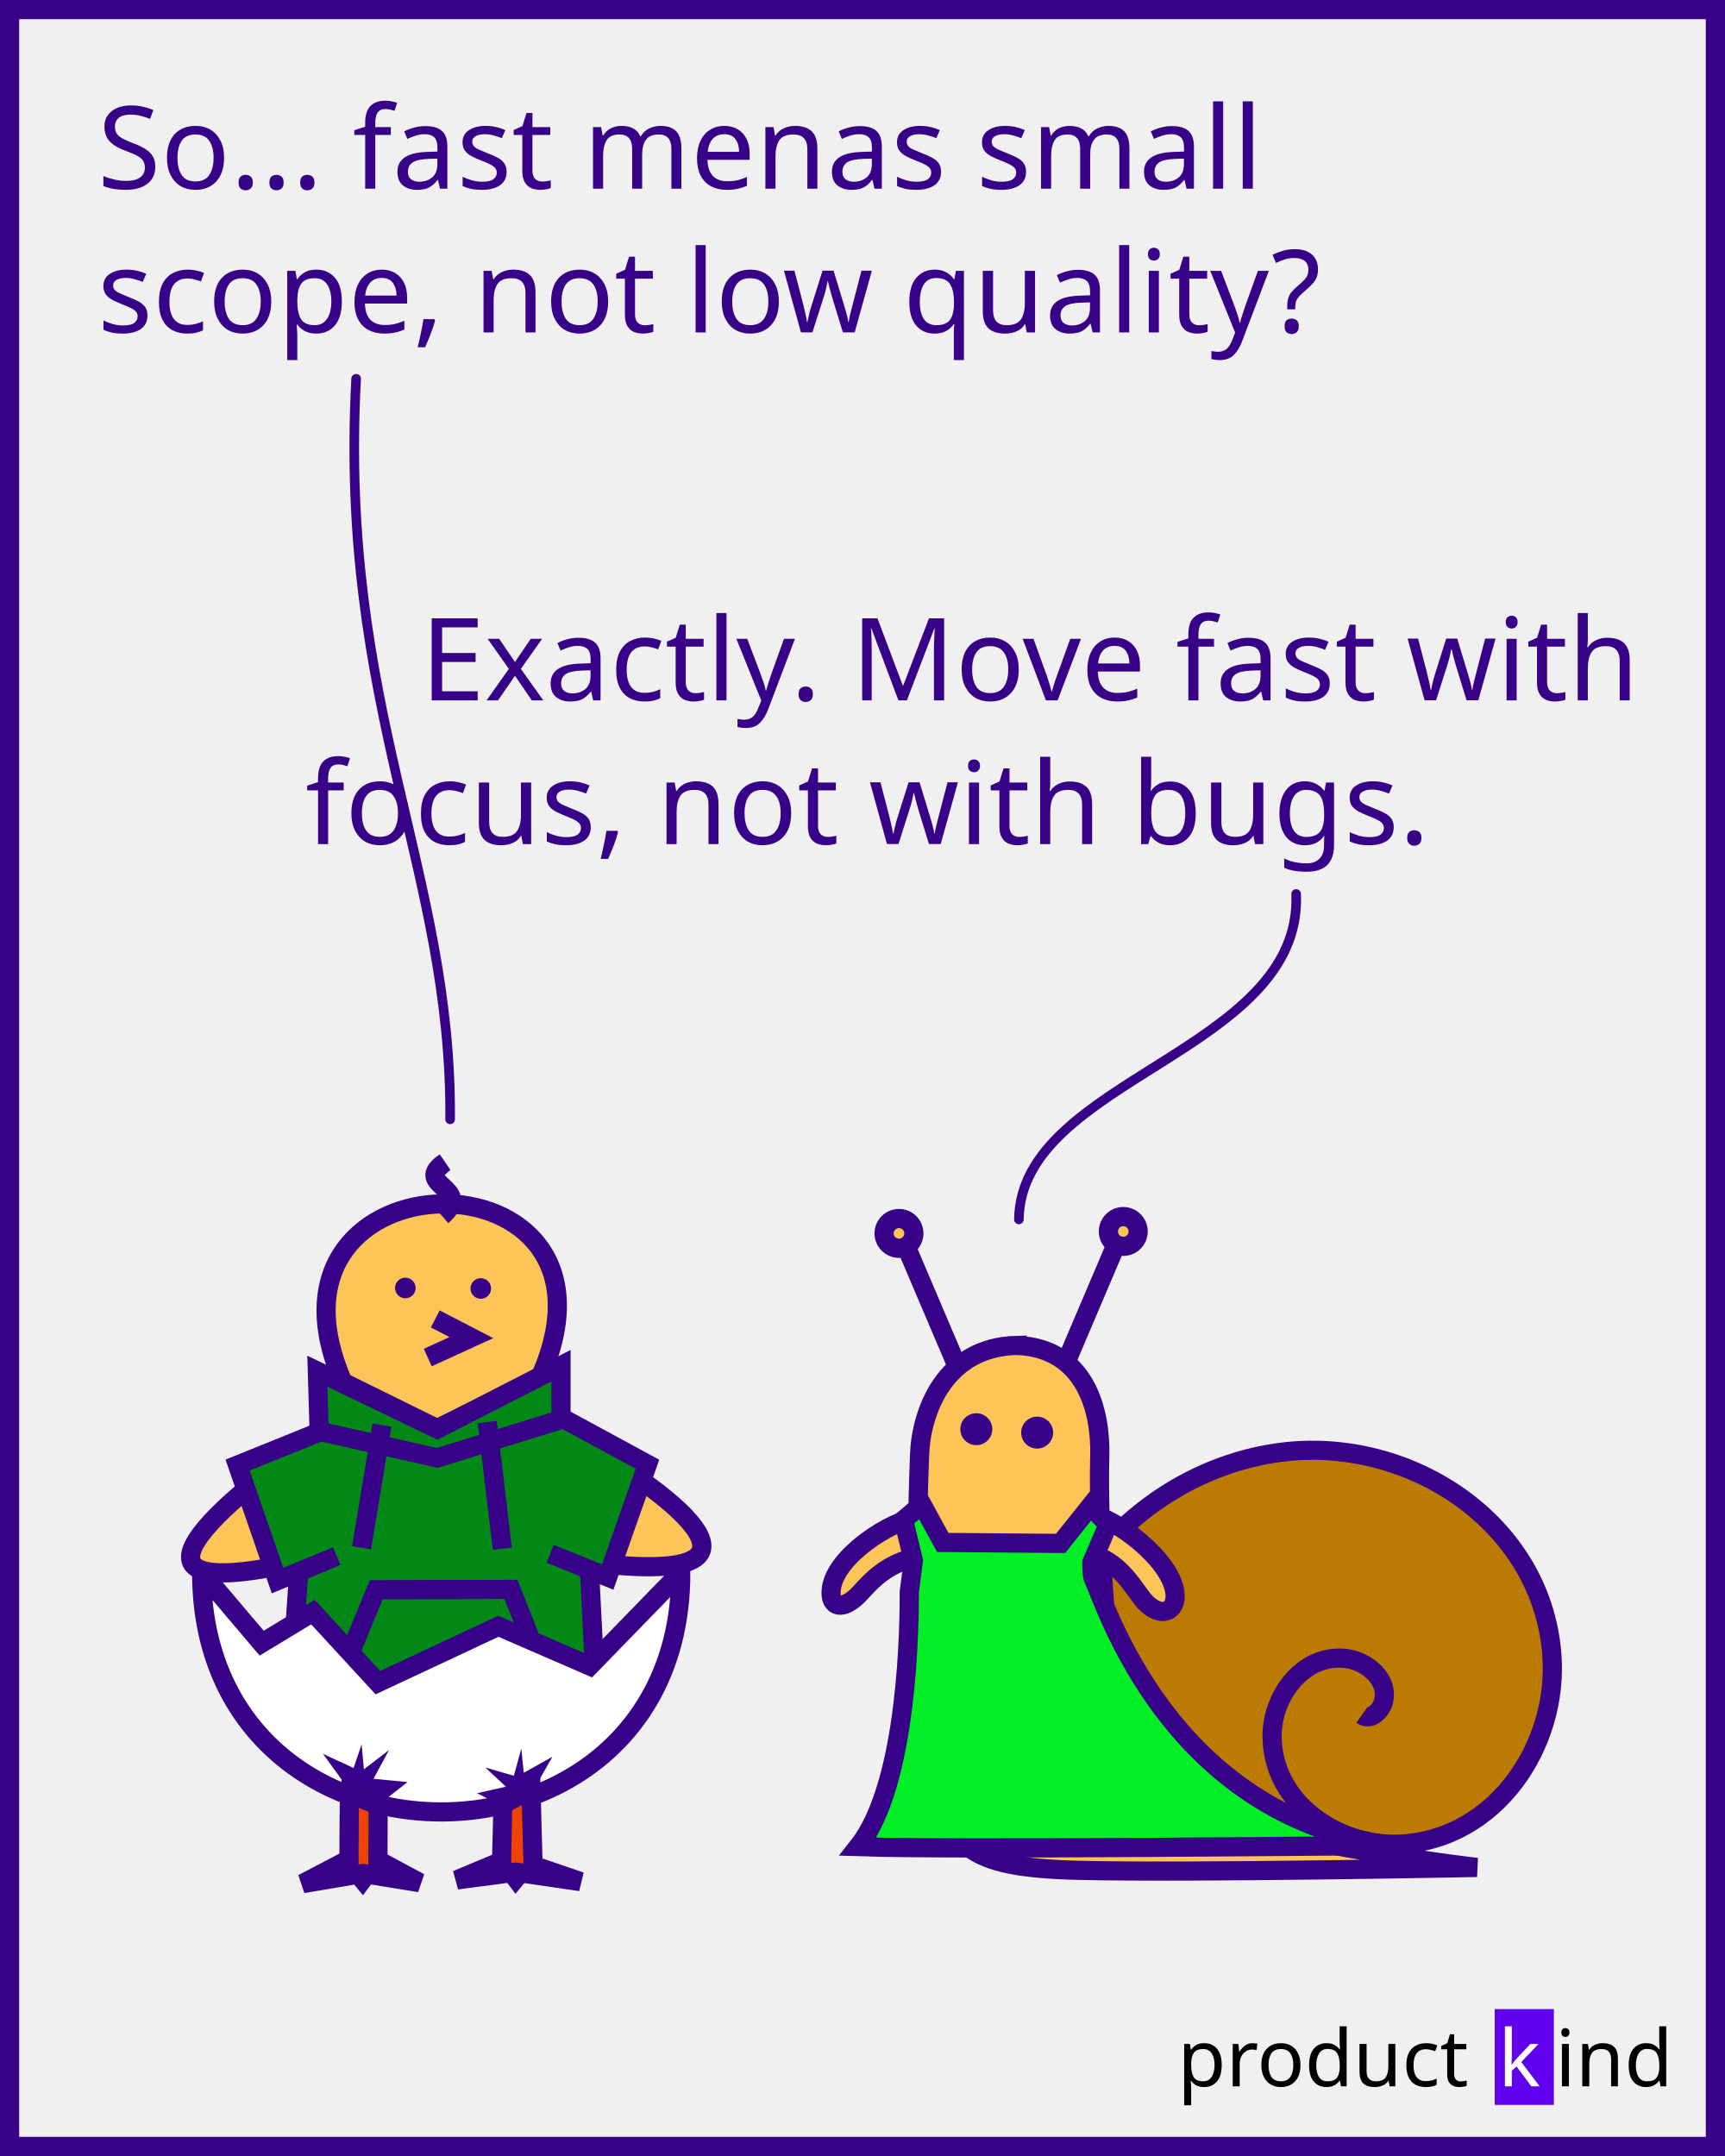
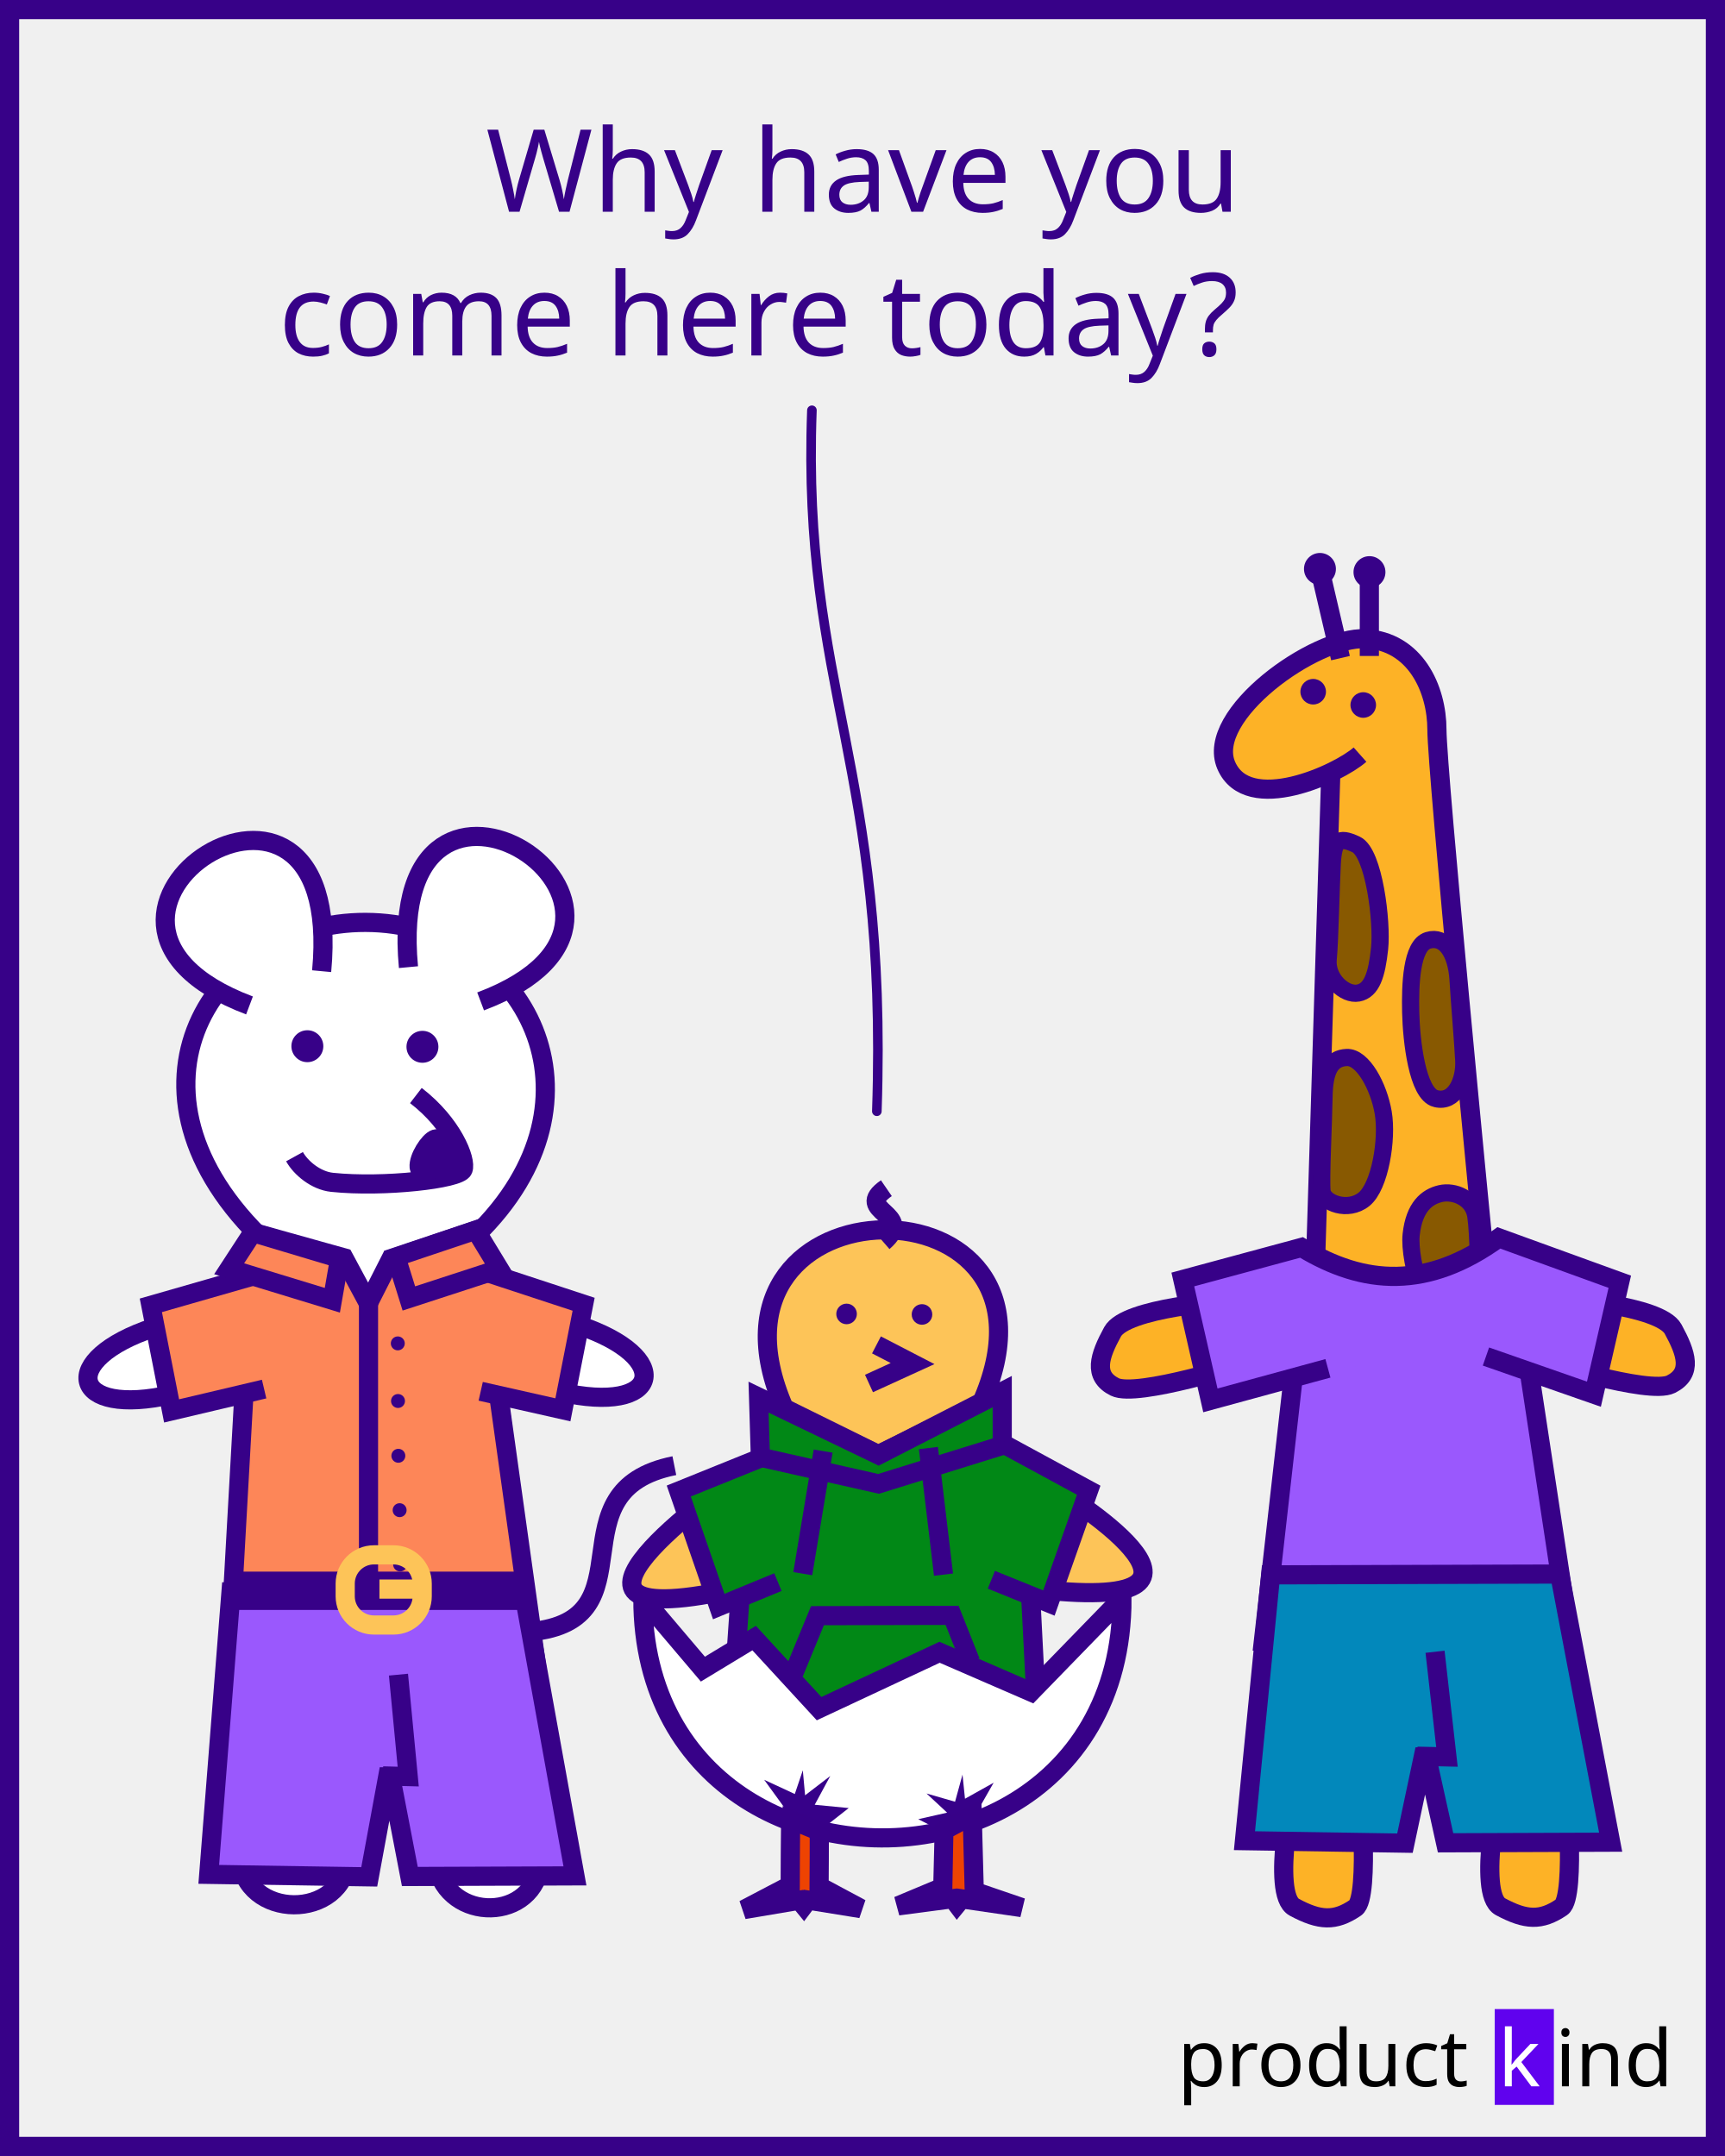
<svg xmlns="http://www.w3.org/2000/svg" width="1080" height="1350" viewBox="0 0 285.75 357.188" version="1.1" id="svg1">
  <defs id="defs1">
    <rect x="337.606" y="293.087" width="868.13" height="871.84" id="rect26" />
    <rect x="358.011" y="335.751" width="877.405" height="734.572" id="rect25" />
    <rect x="418.448" y="244.753" width="748.074" height="801.367" id="rect16" />
    <clipPath clipPathUnits="userSpaceOnUse" id="clipPath3">
      <rect style="fill:#370188;stroke:#370188;stroke-width:3.175" id="rect4" width="387.914" height="225.631" x="-131.677" y="-44.13" ry="1.595" />
    </clipPath>
+     <clipPath clipPathUnits="userSpaceOnUse" id="clipPath1">
+       <rect style="fill:none;fill-opacity:1;fill-rule:nonzero;stroke:#370188;stroke-width:1;stroke-dasharray:none;stroke-opacity:1" id="rect1" width="89" height="111.5" x="-43.911" y="-23.921" transform="rotate(21.05642)" />
+     </clipPath>
  </defs>
  <g id="layer1">
-     <rect style="fill:none;fill-opacity:1;fill-rule:nonzero;stroke:#370188;stroke-width:3.175;stroke-dasharray:none;stroke-opacity:1" id="rect113-4-2" width="282.575" height="354.012" x="1.587" y="1.587" />
    <g id="g1">
      <rect width="9.802" height="15.875" rx="0" ry="0" fill="#6002ee" stroke-width="0" id="rect1-3-4-39-4-2-0-5-6" x="247.601" y="332.846" />
      <text font-family="Montserrat" font-size="465.256px" font-weight="200" stroke-width="0" fill="#33333" id="text3-0-3-6-4-3-4-3-7-8" x="257.784" y="345.427" style="font-style:normal;font-variant:normal;font-weight:300;font-stretch:normal;font-size:13.077px;font-family:Montserrat;-inkscape-font-specification:'Montserrat Light'" transform="scale(0.9993897,1.000611)">
        <tspan y="345.427" font-weight="200" stroke-width="0" id="tspan1-4-8-3-6-9-9-9-7-0" style="font-style:normal;font-variant:normal;font-weight:300;font-stretch:normal;font-size:13.077px;font-family:Montserrat;-inkscape-font-specification:'Montserrat Light'">ind</tspan>
      </text>
      <text font-family="Montserrat" font-size="618.11px" font-weight="200" stroke-width="0" fill="#33333" id="text3-0-3-0-0-5-3-3-2" x="248.337" y="345.427" style="font-style:normal;font-variant:normal;font-weight:300;font-stretch:normal;font-size:13.077px;font-family:Montserrat;-inkscape-font-specification:'Montserrat Light'" transform="scale(0.9993897,1.000611)">
        <tspan y="345.427" font-weight="200" stroke-width="0" id="tspan1-4-8-6-2-1-2-5-9" style="font-style:normal;font-variant:normal;font-weight:300;font-stretch:normal;font-size:13.077px;font-family:Montserrat;-inkscape-font-specification:'Montserrat Light'">
          <tspan style="font-style:normal;font-variant:normal;font-weight:300;font-stretch:normal;font-size:13.077px;font-family:Montserrat;-inkscape-font-specification:'Montserrat Light';fill:#ffffff;fill-opacity:1;stroke-width:0" id="tspan3-6-3-13-5-2-1-6-6">k</tspan>
        </tspan>
      </text>
      <text dx="0" dy="0" font-family="Montserrat" font-size="465.256px" font-weight="200" stroke-width="0" fill="#33333" id="text3-0-3-6-8-4-0-8-9" x="195.177" y="345.427" style="font-style:normal;font-variant:normal;font-weight:300;font-stretch:normal;font-size:13.077px;font-family:Montserrat;-inkscape-font-specification:'Montserrat Light'" transform="scale(0.9993897,1.000611)">
        <tspan y="345.427" font-weight="200" stroke-width="0" id="tspan1-4-8-3-9-0-0-6-9" style="font-style:normal;font-variant:normal;font-weight:300;font-stretch:normal;font-size:13.077px;font-family:Montserrat;-inkscape-font-specification:'Montserrat Light'">product</tspan>
      </text>
    </g>
-     <g id="g2" transform="matrix(3.175,0,0,3.175,-79.82218,69.79408)">
+     <g id="g2-5-7" transform="matrix(3.175,0,0,3.175,-1344.566,-592.0247)">
+       <text xml:space="preserve" style="font-style:normal;font-variant:normal;font-weight:normal;font-stretch:normal;font-size:19.05px;font-family:'Nanum Pen';-inkscape-font-specification:'Nanum Pen';text-align:center;letter-spacing:0px;word-spacing:0px;writing-mode:lr-tb;direction:ltr;text-anchor:middle;white-space:pre;inline-size:122.979;display:inline;fill:#370188;fill-opacity:1;stroke:none;stroke-width:1.587;stroke-linecap:round;stroke-dasharray:none;stroke-opacity:1" x="-18.751" y="156.497" id="text17-6-5-0-9-6-3" transform="matrix(0.3149606,0,0,0.3149606,474.431,148.224)">
+         <tspan x="-18.751" y="156.497" id="tspan1">Why have you<tspan y="156.497" id="tspan2"> </tspan>
+         </tspan>
+         <tspan x="-18.751" y="180.309" id="tspan3">come here today?</tspan>
+       </text>
+       <path style="fill:none;fill-opacity:1;stroke:#370188;stroke-width:0.5;stroke-linecap:round;stroke-dasharray:none;stroke-opacity:1" d="m 469.234,244.45 c 0.604,-17.925 -3.92,-22.091 -3.388,-36.577" id="path13-1-9-2-1-7-8-0-7-8-3" />
+     </g>
+     <g id="g2-2" transform="matrix(3.175,0,0,3.175,-85.85747,41.36756)">
+       <path style="fill:#ffffff;fill-opacity:1;fill-rule:nonzero;stroke:#370188;stroke-width:1;stroke-dasharray:none;stroke-opacity:1" d="m 57.185,56.105 c 5.101,1.677 4.371,4.719 -0.921,3.495" id="path61-9-5" />
+       <path style="fill:#ffffff;fill-opacity:1;fill-rule:nonzero;stroke:#370188;stroke-width:1;stroke-dasharray:none;stroke-opacity:1" d="m 35.094,56.237 c -5.101,1.677 -4.371,4.719 0.921,3.495" id="path61-93" />
+       <path style="fill:#ffffff;fill-opacity:1;fill-rule:nonzero;stroke:#370188;stroke-width:1;stroke-dasharray:none;stroke-opacity:1" d="m 40.558,51.464 c -8.042,-8 -2.097,-16.656 5.934,-16.355 7.911,0.297 12.715,9.19 5.357,16.332 1.214,7.864 3.175,22.212 3.348,32.968 -0.514,2.943 -5.09,2.828 -5.429,-0.452 -0.339,-3.28 -4.413,-3.761 -4.592,-0.053 -0.159,3.295 -5.452,3.28 -5.588,-0.06 -0.799,-5.496 0.335,-24.406 0.969,-32.381 z" id="path49-6" />
+       <path style="fill:#fd8658;fill-opacity:1;fill-rule:nonzero;stroke:#370188;stroke-width:1;stroke-dasharray:none;stroke-opacity:1" d="m 51.859,51.166 3.148,22.527 -16.021,-0.06 1.256,-22.358 4.741,1.326 1.276,2.374 1.169,-2.303 z" id="path56-7" />
+       <path style="fill:#fd8658;fill-opacity:1;fill-rule:nonzero;stroke:#370188;stroke-width:1;stroke-dasharray:none;stroke-opacity:1" d="m 41.329,53.242 -6.417,1.842 1.082,5.508 4.828,-1.139" id="path57-2" />
+       <path style="fill:#fd8658;fill-opacity:1;fill-rule:nonzero;stroke:#370188;stroke-width:1;stroke-dasharray:none;stroke-opacity:1" d="m 51.343,53.006 6.149,2.021 -1.082,5.508 -4.288,-0.966" id="path57-4-4" />
+       <path style="fill:#fd8658;fill-opacity:1;fill-rule:nonzero;stroke:#370188;stroke-width:1;stroke-dasharray:none;stroke-opacity:1" d="m 40.23,51.283 -1.233,1.891 5.384,1.644 0.381,-2.179 z" id="path58-4" />
+       <path style="fill:#fd8658;fill-opacity:1;fill-rule:nonzero;stroke:#370188;stroke-width:1;stroke-dasharray:none;stroke-opacity:1" d="m 47.698,52.557 4.163,-1.397 1.233,2.027 -4.72,1.537 z" id="path59-0" />
+       <path style="fill:#ffffff;fill-opacity:1;fill-rule:nonzero;stroke:#370188;stroke-width:1;stroke-dasharray:none;stroke-opacity:1" d="m 46.268,54.509 1e-5,18.845" id="path60-3" />
+       <circle style="fill:#370188;fill-opacity:1;stroke:#370188;stroke-width:0.251;stroke-opacity:1" id="path3-3-6-6-7-1" r="0.238" cy="68.606" cx="47.917" />
+       <circle style="fill:#370188;fill-opacity:1;stroke:#370188;stroke-width:0.251;stroke-opacity:1" id="path3-3-6-6-7-0-4" r="0.238" cy="62.934" cx="47.825" />
+       <circle style="fill:#370188;fill-opacity:1;stroke:#370188;stroke-width:0.251;stroke-opacity:1" id="path3-3-6-60-5-3-8" r="0.238" cy="65.772" cx="47.892" />
+       <circle style="fill:#370188;fill-opacity:1;stroke:#370188;stroke-width:0.251;stroke-opacity:1" id="path3-3-6-6-7-0-0-8" r="0.238" cy="57.069" cx="47.796" />
+       <circle style="fill:#370188;fill-opacity:1;stroke:#370188;stroke-width:0.251;stroke-opacity:1" id="path3-3-6-60-5-3-6-7" r="0.238" cy="60.075" cx="47.807" />
+       <circle style="fill:#370188;fill-opacity:1;stroke:none;stroke-width:3.975;stroke-dasharray:none;stroke-opacity:1" id="path9-5-7-5" cx="43.078" cy="41.562" r="0.833" />
+       <circle style="fill:#370188;fill-opacity:1;stroke:none;stroke-width:3.975;stroke-dasharray:none;stroke-opacity:1" id="path9-5-7-6-7" cx="49.082" cy="41.593" r="0.833" />
+       <path style="fill:#ffffff;fill-opacity:1;stroke:#370188;stroke-width:1;stroke-dasharray:none;stroke-opacity:1" d="m 48.74,44.136 c 1.911,1.47 2.653,3.356 2.461,3.864 -0.186,0.493 -4.154,0.945 -6.832,0.665 -0.857,-0.09 -1.644,-0.763 -1.961,-1.339" id="path7-6" />
+       <path style="fill:#370188;fill-opacity:1;stroke:#370188;stroke-width:1.026;stroke-dasharray:none;stroke-opacity:1" d="m 49.755,46.417 c -0.307,0.099 -0.879,0.963 -0.831,1.455 0.047,0.492 1.014,-0.061 1.014,-0.061 l 0.661,-0.18 -0.245,-0.733 c 0,0 -0.292,-0.58 -0.599,-0.481 z" id="path8-8" />
+       <path style="fill:#ffffff;fill-opacity:1;fill-rule:nonzero;stroke:#370188;stroke-width:1;stroke-dasharray:none;stroke-opacity:1" d="m 40.059,39.435 c -12.232,-4.611 5.081,-15.808 3.764,-1.788" id="path67" />
+       <path style="fill:#ffffff;fill-opacity:1;fill-rule:nonzero;stroke:#370188;stroke-width:1;stroke-dasharray:none;stroke-opacity:1" d="m 52.117,39.225 c 12.232,-4.611 -5.081,-15.808 -3.764,-1.788" id="path67-5" />
+       <path style="fill:#9a58fd;fill-opacity:1;fill-rule:nonzero;stroke:#370188;stroke-width:1;stroke-dasharray:none;stroke-opacity:1" d="m 37.933,84.775 8.373,0.13 1.039,-5.629 1.08,5.61 8.614,-0.032 -2.663,-14.724 -15.282,-0.093 z" id="path55-9" />
+       <path style="fill:#ffffff;fill-opacity:1;fill-rule:nonzero;stroke:#370188;stroke-width:2;stroke-dasharray:none;stroke-opacity:1" d="m 39.069,69.978 15.448,-10e-7" id="path69" />
+       <rect style="fill:none;fill-opacity:1;fill-rule:nonzero;stroke:#fdc458;stroke-width:1;stroke-dasharray:none;stroke-opacity:1" id="rect68" width="4.018" height="3.661" x="45.052" y="68.103" rx="1.5" />
+       <path style="fill:none;fill-opacity:1;fill-rule:nonzero;stroke:#fdc458;stroke-width:1;stroke-dasharray:none;stroke-opacity:1" d="m 46.838,69.889 h 2.054" id="path70" />
+       <path style="fill:none;fill-opacity:1;fill-rule:nonzero;stroke:#370188;stroke-width:1;stroke-dasharray:none;stroke-opacity:1" d="m 47.021,79.637 1.319,0.035 -0.509,-5.318" id="path71" />
+       <path style="fill:none;fill-opacity:1;fill-rule:nonzero;stroke:#370188;stroke-width:1;stroke-dasharray:none;stroke-opacity:1" d="m 54.723,72.114 c 6.407,-0.614 1.028,-7.368 7.502,-8.665" id="path72" />
+     </g>
+     <g id="g2" transform="matrix(3.175,0,0,3.175,-6.734363,74.09614)">
      <path style="fill:#018816;fill-opacity:1;stroke:#370188;stroke-width:1;stroke-dasharray:none;stroke-opacity:1" d="m 40.908,57.404 -0.771,11.231 16.226,0.436 -0.637,-12.471 z" id="path25-4" />
      <path style="fill:#ffffff;fill-opacity:1;stroke:#370188;stroke-width:1;stroke-dasharray:none;stroke-opacity:1" d="m 35.661,60.065 c 0,4.987 2.239,8.481 5.377,10.484 0.747,0.476 1.544,0.869 2.374,1.176 7.344,2.72 17.256,-1.167 17.248,-11.66 l -4.746,4.884 -4.772,-2.071 -6.286,2.942 -3.388,-3.682 -2.674,1.62 z" id="path1-8" />
      <path style="fill:#370189;fill-opacity:1;stroke:#370188;stroke-width:0;stroke-dasharray:none;stroke-opacity:1" d="m 43.197,71.194 -1.205,-1.661 1.597,0.741 0.418,-1.237 0.119,1.305 1.313,-1.008 -0.811,1.501 1.774,0.172 -1.163,0.913 z" id="path3-2" />
      <path style="fill:#370189;fill-opacity:1;stroke:#370188;stroke-width:0;stroke-dasharray:none;stroke-opacity:1" d="m 53.007,71.363 0.956,-1.678 -1.495,0.836 -0.129,-1.259 -0.389,1.415 -1.488,-0.43 1.074,1 -1.506,0.341 1.418,0.719 z" id="path3-1-5" />
      <path style="fill:#ee4302;fill-opacity:1;stroke:#370188;stroke-width:1;stroke-dasharray:none;stroke-opacity:1" d="m 43.384,71.613 c -0.029,0.261 -0.035,3.427 -0.035,3.427 l -2.412,1.264 2.888,-0.488 0.234,0.286 0.221,-0.294 2.757,0.446 -2.181,-1.169 c 0,0 0.022,-2.829 0.004,-2.867 z" id="path7-8" />
      <path style="fill:#ee4302;fill-opacity:1;stroke:#370188;stroke-width:1;stroke-dasharray:none;stroke-opacity:1" d="m 52.845,71.381 0.107,3.971 2.479,0.848 -3.143,-0.458 -0.234,0.286 -0.221,-0.294 -2.859,0.378 2.336,-0.977 c 0,0 0.052,-2.899 0.057,-2.959 z" id="path7-4-0" />
      <path style="fill:none;fill-opacity:1;stroke:#370188;stroke-width:1;stroke-dasharray:none;stroke-opacity:1" d="m 43.541,63.954 1.23,-2.985 7.025,-0.017 0.962,2.422" id="path19-60" />
      <path style="fill:#fdc458;fill-opacity:1;stroke:#370188;stroke-width:1;stroke-dasharray:none;stroke-opacity:1" d="m 39.874,54.271 c 0,0 -12.117,8.57 2.191,4.91 z" id="path17-0" />
      <path style="fill:#fdc458;fill-opacity:1;stroke:#370188;stroke-width:1;stroke-dasharray:none;stroke-opacity:1" d="m 57.591,54.598 c 0,0 10.804,6.674 -2.373,4.858 z" id="path16-7" />
      <path style="fill:#fdc458;fill-opacity:1;stroke:#370188;stroke-width:1;stroke-dasharray:none;stroke-opacity:1" d="m 53.301,49.937 c 5.488,-12.265 -15.632,-12.077 -10.265,0.203 l 4.911,2.424 z" id="path23-5" />
      <path style="fill:#018816;fill-opacity:1;stroke:#370188;stroke-width:1;stroke-dasharray:none;stroke-opacity:1" d="m 42.708,59.217 -3.087,1.275 -2.086,-6.027 4.259,-1.721 -0.096,-3.178 6.26,3.017 6.453,-3.306 v 2.697 l 4.511,2.448 -2.076,5.887 -3.002,-1.215" id="path12-0" />
      <circle style="fill:#370188;fill-opacity:1;stroke:none;stroke-width:2.562;stroke-dasharray:none;stroke-opacity:1" id="path9-8" cx="46.29" cy="45.224" r="0.537" />
      <circle style="fill:#370188;fill-opacity:1;stroke:none;stroke-width:2.562;stroke-dasharray:none;stroke-opacity:1" id="path9-4" cx="50.225" cy="45.251" r="0.537" />
      <path style="fill:none;fill-opacity:1;stroke:#370188;stroke-width:1;stroke-dasharray:none;stroke-opacity:1" d="m 41.699,52.679 6.26,1.412 6.613,-2.054" id="path22-1" />
      <path style="fill:none;fill-opacity:1;stroke:#370188;stroke-width:1;stroke-dasharray:none;stroke-opacity:1" d="m 45.067,52.381 -1.062,6.396" id="path10-79" />
      <path style="fill:none;fill-opacity:1;stroke:#370188;stroke-width:1;stroke-dasharray:none;stroke-opacity:1" d="m 50.56,52.221 0.788,6.607" id="path11-71" />
      <path style="fill:none;fill-opacity:1;stroke:#370188;stroke-width:1;stroke-dasharray:none;stroke-opacity:1" d="m 47.85,46.839 1.884,0.975 -2.274,1.04" id="path24-70" />
      <path style="fill:none;fill-opacity:1;stroke:#370188;stroke-width:1;stroke-dasharray:none;stroke-opacity:1" d="m 48.201,41.463 c 1.703,-1.483 -1.593,-1.593 0.165,-2.801" id="path26-0" />
    </g>
-     <g id="g2-5" transform="matrix(3.175,0,0,3.175,-1513.23,-614.2662)">
-       <text xml:space="preserve" style="font-style:normal;font-variant:normal;font-weight:normal;font-stretch:normal;font-size:19.05px;font-family:'Nanum Pen';-inkscape-font-specification:'Nanum Pen';text-align:start;letter-spacing:0px;word-spacing:0px;writing-mode:lr-tb;direction:ltr;text-anchor:start;white-space:pre;inline-size:169.484;display:inline;fill:#370188;fill-opacity:1;stroke:none;stroke-width:1.587;stroke-linecap:round;stroke-dasharray:none;stroke-opacity:1" x="-105.926" y="156.497" id="text17-6-5-0-9-6" transform="matrix(0.3149606,0,0,0.3149606,515.06,154.0265)">
-         <tspan x="-105.926" y="156.497" id="tspan3">So... fast menas small </tspan>
-         <tspan x="-105.926" y="180.309" id="tspan4">scope, not low quality?</tspan>
-       </text>
-       <path style="fill:none;fill-opacity:1;stroke:#370188;stroke-width:0.5;stroke-linecap:round;stroke-dasharray:none;stroke-opacity:1" d="m 500.093,251.878 c 0.094,-12.954 -5.827,-21.503 -4.904,-38.645" id="path13-1-9-2-1-7-8-0-7-8" />
-     </g>
-     <g id="g3">
-       <path style="fill:#bb7a02;fill-opacity:1;stroke:#370188;stroke-width:3.175;stroke-dasharray:none;stroke-opacity:1" d="m 168.075,298.475 31.977,5.888 42.114,-6.064 -13.473,-36.369 -48.216,-2.959 z" id="path31" />
-       <path style="fill:#fdc458;fill-opacity:1;stroke:#370188;stroke-width:3.175;stroke-dasharray:none;stroke-opacity:1" d="m 152.317,257.9 c -5.56,0.961 -8.234,4.32 -9.963,6.16 -2.631,2.799 -4.992,2.407 -4.658,-0.729 0.598,-5.609 10.191,-11.531 14.202,-11.907" id="path30" />
-       <path style="fill:#fdc458;fill-opacity:1;stroke:#370188;stroke-width:3.175;stroke-dasharray:none;stroke-opacity:1" d="m 168.484,222.89 c -12.131,0.266 -15.892,11.182 -16.15,18.029 -0.36,9.563 -1.391,41.011 1.922,52.842 3.313,11.831 5.206,15.617 24.136,16.091 18.93,0.473 66.256,-0.473 66.256,-0.473 0,0 -50.403,-5.738 -56.082,-15.676 -5.679,-9.938 -6.676,-42.054 -6.388,-52.473 0.207,-7.485 -2.336,-17.866 -13.694,-18.339 z" id="path26" />
-       <path style="fill:#bb7a02;fill-opacity:1;fill-rule:evenodd;stroke:#370188;stroke-width:0.695;stroke-dasharray:none;stroke-opacity:1" id="path27" d="m 105.69,39.348 c -0.324,0.232 -0.695,-0.17 -0.775,-0.457 -0.235,-0.84 0.618,-1.513 1.368,-1.594 1.544,-0.166 2.642,1.347 2.664,2.759 0.038,2.434 -2.344,4.074 -4.611,3.979 -3.508,-0.147 -5.803,-3.601 -5.535,-6.911 0.387,-4.765 5.112,-7.824 9.65,-7.327 2.501,0.274 4.829,1.527 6.511,3.387" transform="matrix(-4.566457,0,0,4.566457,708.2285,104.443)" />
-       <circle style="fill:#fdc458;fill-opacity:1;stroke:#370188;stroke-width:3.175;stroke-dasharray:none;stroke-opacity:1" id="path28" cx="148.918" cy="204.338" r="2.465" />
-       <path style="fill:#ffffff;fill-opacity:1;stroke:#370188;stroke-width:3.175;stroke-dasharray:none;stroke-opacity:1" d="m 158.285,225.733 -7.888,-18.536" id="path29" />
-       <circle style="fill:#fdc458;fill-opacity:1;stroke:#370188;stroke-width:3.175;stroke-dasharray:none;stroke-opacity:1" id="path28-0" cx="-186.075" cy="204.018" r="2.465" transform="scale(-1,1)" />
-       <path style="fill:#ffffff;fill-opacity:1;stroke:#370188;stroke-width:3.175;stroke-dasharray:none;stroke-opacity:1" d="m 176.708,225.413 7.888,-18.536" id="path29-6" />
-       <circle style="fill:#370188;fill-opacity:1;stroke:none;stroke-width:12.621;stroke-dasharray:none;stroke-opacity:1" id="path9" cx="161.728" cy="236.778" r="2.646" />
-       <circle style="fill:#370188;fill-opacity:1;stroke:none;stroke-width:12.621;stroke-dasharray:none;stroke-opacity:1" id="path9-5" cx="171.808" cy="237.343" r="2.646" />
-       <path style="fill:#fdc458;fill-opacity:1;stroke:#370188;stroke-width:3.175;stroke-dasharray:none;stroke-opacity:1" d="m 180.014,257.339 c 5.56,0.961 7.92,6.203 9.649,8.042 2.631,2.799 5.305,1.674 4.971,-1.461 -0.598,-5.609 -10.191,-12.681 -14.202,-13.057" id="path30-2" />
-       <path style="mix-blend-mode:normal;fill:#02ee25;fill-opacity:1;fill-rule:nonzero;stroke:#370188;stroke-width:3.175;stroke-dasharray:none;stroke-opacity:1" d="m 149.674,251.813 1.625,6.728 -0.674,5.198 c 0,4.765 -0.063,31.611 -8.468,42.202 15.838,0.556 79.834,-0.155 88.336,-0.182 -37.053,-4.988 -47.556,-40.648 -49.386,-44.239 -0.264,-0.517 -0.232,-2.67 -0.232,-2.67 l 2.679,-6.248 -2.908,-3.108 -4.968,6.207 -19.508,-0.162 -3.45,-6.308 z" id="path33" />
-     </g>
-     <g id="g2-5-7" transform="matrix(3.175,0,0,3.175,-1344.566,-592.0247)">
-       <text xml:space="preserve" style="font-style:normal;font-variant:normal;font-weight:normal;font-stretch:normal;font-size:19.05px;font-family:'Nanum Pen';-inkscape-font-specification:'Nanum Pen';text-align:end;letter-spacing:0px;word-spacing:0px;writing-mode:lr-tb;direction:ltr;text-anchor:end;white-space:pre;inline-size:163.819;display:inline;fill:#370188;fill-opacity:1;stroke:none;stroke-width:1.587;stroke-linecap:round;stroke-dasharray:none;stroke-opacity:1" x="70.268" y="156.497" id="text17-6-5-0-9-6-3" transform="matrix(0.3149606,0,0,0.3149606,486.8679,173.7198)">
-         <tspan x="70.268" y="156.497" id="tspan5">Exactly. Move fast with<tspan y="156.497" id="tspan6"> </tspan>
-         </tspan>
-         <tspan x="70.268" y="180.309" id="tspan7">focus, not with bugs.</tspan>
-       </text>
-       <path style="fill:none;fill-opacity:1;stroke:#370188;stroke-width:0.5;stroke-linecap:round;stroke-dasharray:none;stroke-opacity:1" d="m 476.645,250.094 c 0.094,-7.347 14.817,-8.759 14.466,-16.982" id="path13-1-9-2-1-7-8-0-7-8-3" />
+     <rect style="fill:none;fill-opacity:1;fill-rule:nonzero;stroke:#370188;stroke-width:3.175;stroke-dasharray:none;stroke-opacity:1" id="rect113-4-2" width="282.575" height="354.012" x="1.587" y="1.587" />
+     <g id="g2-6" transform="matrix(3.175,0,0,3.175,84.77835,47.37924)">
+       <path style="fill:#fdb226;fill-opacity:1;fill-rule:nonzero;stroke:#370188;stroke-width:1;stroke-dasharray:none;stroke-opacity:1" d="m 44.255,24.453 c -1.124,0.999 -5.857,3.183 -6.981,0.56 -1.124,-2.623 4.625,-6.731 7.247,-6.606 2.623,0.125 3.747,2.623 3.747,4.746 0,2.123 2.373,26.476 2.373,26.476 l -5.87,6.619 -2.928,-2.386 0.887,-28.423" id="path83" />
+       <circle style="fill:#370188;fill-opacity:1;stroke:none;stroke-width:3.975;stroke-dasharray:none;stroke-opacity:1" id="path9-5-7-5-2-3-8" cx="41.812" cy="21.171" r="0.667" />
+       <circle style="fill:#370188;fill-opacity:1;stroke:none;stroke-width:3.975;stroke-dasharray:none;stroke-opacity:1" id="path9-5-7-5-2-3-8-3" cx="42.165" cy="14.764" r="0.833" />
+       <circle style="fill:#370188;fill-opacity:1;stroke:none;stroke-width:3.975;stroke-dasharray:none;stroke-opacity:1" id="path9-5-7-5-2-3-8-8" cx="44.749" cy="14.931" r="0.833" />
+       <circle style="fill:#370188;fill-opacity:1;stroke:none;stroke-width:3.975;stroke-dasharray:none;stroke-opacity:1" id="path9-5-7-6-7-6-0-4" cx="44.424" cy="21.865" r="0.667" />
+       <path style="fill:#fdb226;fill-opacity:1;fill-rule:nonzero;stroke:#370188;stroke-width:1;stroke-dasharray:none;stroke-opacity:1" d="m 37.326,52.962 c 0,0 -5.291,0.345 -5.981,1.61 -0.69,1.265 -1.035,2.3 0.115,2.875 1.15,0.575 6.901,-1.265 6.901,-1.265" id="path82-4" />
+       <path style="fill:#fdb226;fill-opacity:1;fill-rule:nonzero;stroke:#370188;stroke-width:1;stroke-dasharray:none;stroke-opacity:1" d="m 40.855,77.954 c 0,0 -1.293,5.964 -0.023,6.645 1.323,0.71 2.116,0.751 3.181,0.029 0.803,-0.544 0.208,-7.013 0.208,-7.013" id="path82-2-5" />
+       <path style="fill:#fdb226;fill-opacity:1;fill-rule:nonzero;stroke:#370188;stroke-width:1;stroke-dasharray:none;stroke-opacity:1" d="m 51.608,77.925 c 0,0 -1.293,5.964 -0.023,6.645 1.323,0.71 2.116,0.751 3.181,0.029 0.803,-0.544 0.208,-7.013 0.208,-7.013" id="path82-2-7-3" />
+       <path style="fill:#fdb226;fill-opacity:1;fill-rule:nonzero;stroke:#370188;stroke-width:1;stroke-dasharray:none;stroke-opacity:1" d="m 54.611,52.822 c 0,0 5.291,0.345 5.981,1.61 0.69,1.265 1.035,2.3 -0.115,2.875 -1.15,0.575 -6.901,-1.265 -6.901,-1.265" id="path82-5-0" />
+       <path style="fill:#885901;fill-opacity:1;fill-rule:nonzero;stroke:#370188;stroke-width:0.897;stroke-dasharray:none;stroke-opacity:1" d="m 42.277,47.24 c 0.071,0.616 1.357,1.09 2.189,0.415 0.833,-0.676 1.235,-3.14 1.001,-4.514 -0.233,-1.373 -1.067,-2.918 -1.902,-2.884 -0.836,0.034 -1.168,0.696 -1.188,2.061 -0.021,1.365 -0.172,4.307 -0.1,4.923 z m 5.937,-4.836 c 0.978,0.242 1.51,-0.941 1.454,-1.993 -0.055,-1.052 -0.212,-2.844 -0.299,-4.231 -0.087,-1.387 -0.69,-2.298 -1.563,-2.034 -0.873,0.264 -0.939,2.308 -0.906,3.76 0.033,1.452 0.336,4.256 1.313,4.498 z m -5.619,-7.27 c -0.098,1.022 0.864,1.892 1.568,1.76 0.703,-0.132 0.966,-0.939 1.114,-2.319 0.148,-1.38 -0.291,-4.989 -1.224,-5.433 -0.933,-0.444 -1.177,-0.202 -1.245,0.999 -0.068,1.2 -0.115,3.972 -0.213,4.993 z m 6.379,19.563 c 1.12,0.2 1.43,-0.919 1.455,-1.993 0.024,-1.074 0.007,-3.21 -0.13,-4.16 -0.136,-0.95 -1.131,-1.35 -1.846,-1.184 -0.715,0.166 -1.37,0.7 -1.528,2.132 -0.157,1.431 0.928,5.006 2.048,5.206 z" id="path84" />
+       <path style="fill:#9a58fd;fill-opacity:1;fill-rule:nonzero;stroke:#370188;stroke-width:1;stroke-dasharray:none;stroke-opacity:1" d="m 52.465,52.556 2.769,18.217 -16.021,-0.06 1.951,-17.248 c 3.876,0.961 7.432,0.452 11.301,-0.909 z" id="path56-7-2-0-7" />
+       <path style="fill:#0288bb;fill-opacity:1;fill-rule:nonzero;stroke:#370188;stroke-width:1;stroke-dasharray:none;stroke-opacity:1" d="m 38.227,81.124 8.373,0.13 1.039,-4.898 1.08,4.879 8.614,-0.032 -2.663,-13.992 -15.078,0.043 z" id="path55-9-6-4-6" />
+       <path style="fill:none;fill-opacity:1;fill-rule:nonzero;stroke:#370188;stroke-width:1;stroke-dasharray:none;stroke-opacity:1" d="m 47.248,76.717 1.543,0.035 -0.621,-5.486" id="path71-3-2-4" />
+       <path style="fill:#853200;fill-opacity:1;fill-rule:nonzero;stroke:#370188;stroke-width:1;stroke-dasharray:none;stroke-opacity:1" d="m 43.237,19.418 -0.971,-4.162" id="path85" />
+       <path style="fill:#853200;fill-opacity:1;fill-rule:nonzero;stroke:#370188;stroke-width:1;stroke-dasharray:none;stroke-opacity:1" d="M 44.742,19.306 V 15.421" id="path86" />
+       <path style="fill:#9a58fd;fill-opacity:1;fill-rule:nonzero;stroke:#370188;stroke-width:1;stroke-dasharray:none;stroke-opacity:1" d="m 42.581,56.477 -6.132,1.672 -1.438,-6.308 6.191,-1.672 c 3.263,1.982 6.567,2.209 10.299,-0.499 l 6.308,2.289 -1.35,5.868 -5.633,-1.966" id="path87" />
    </g>
  </g>
</svg>
